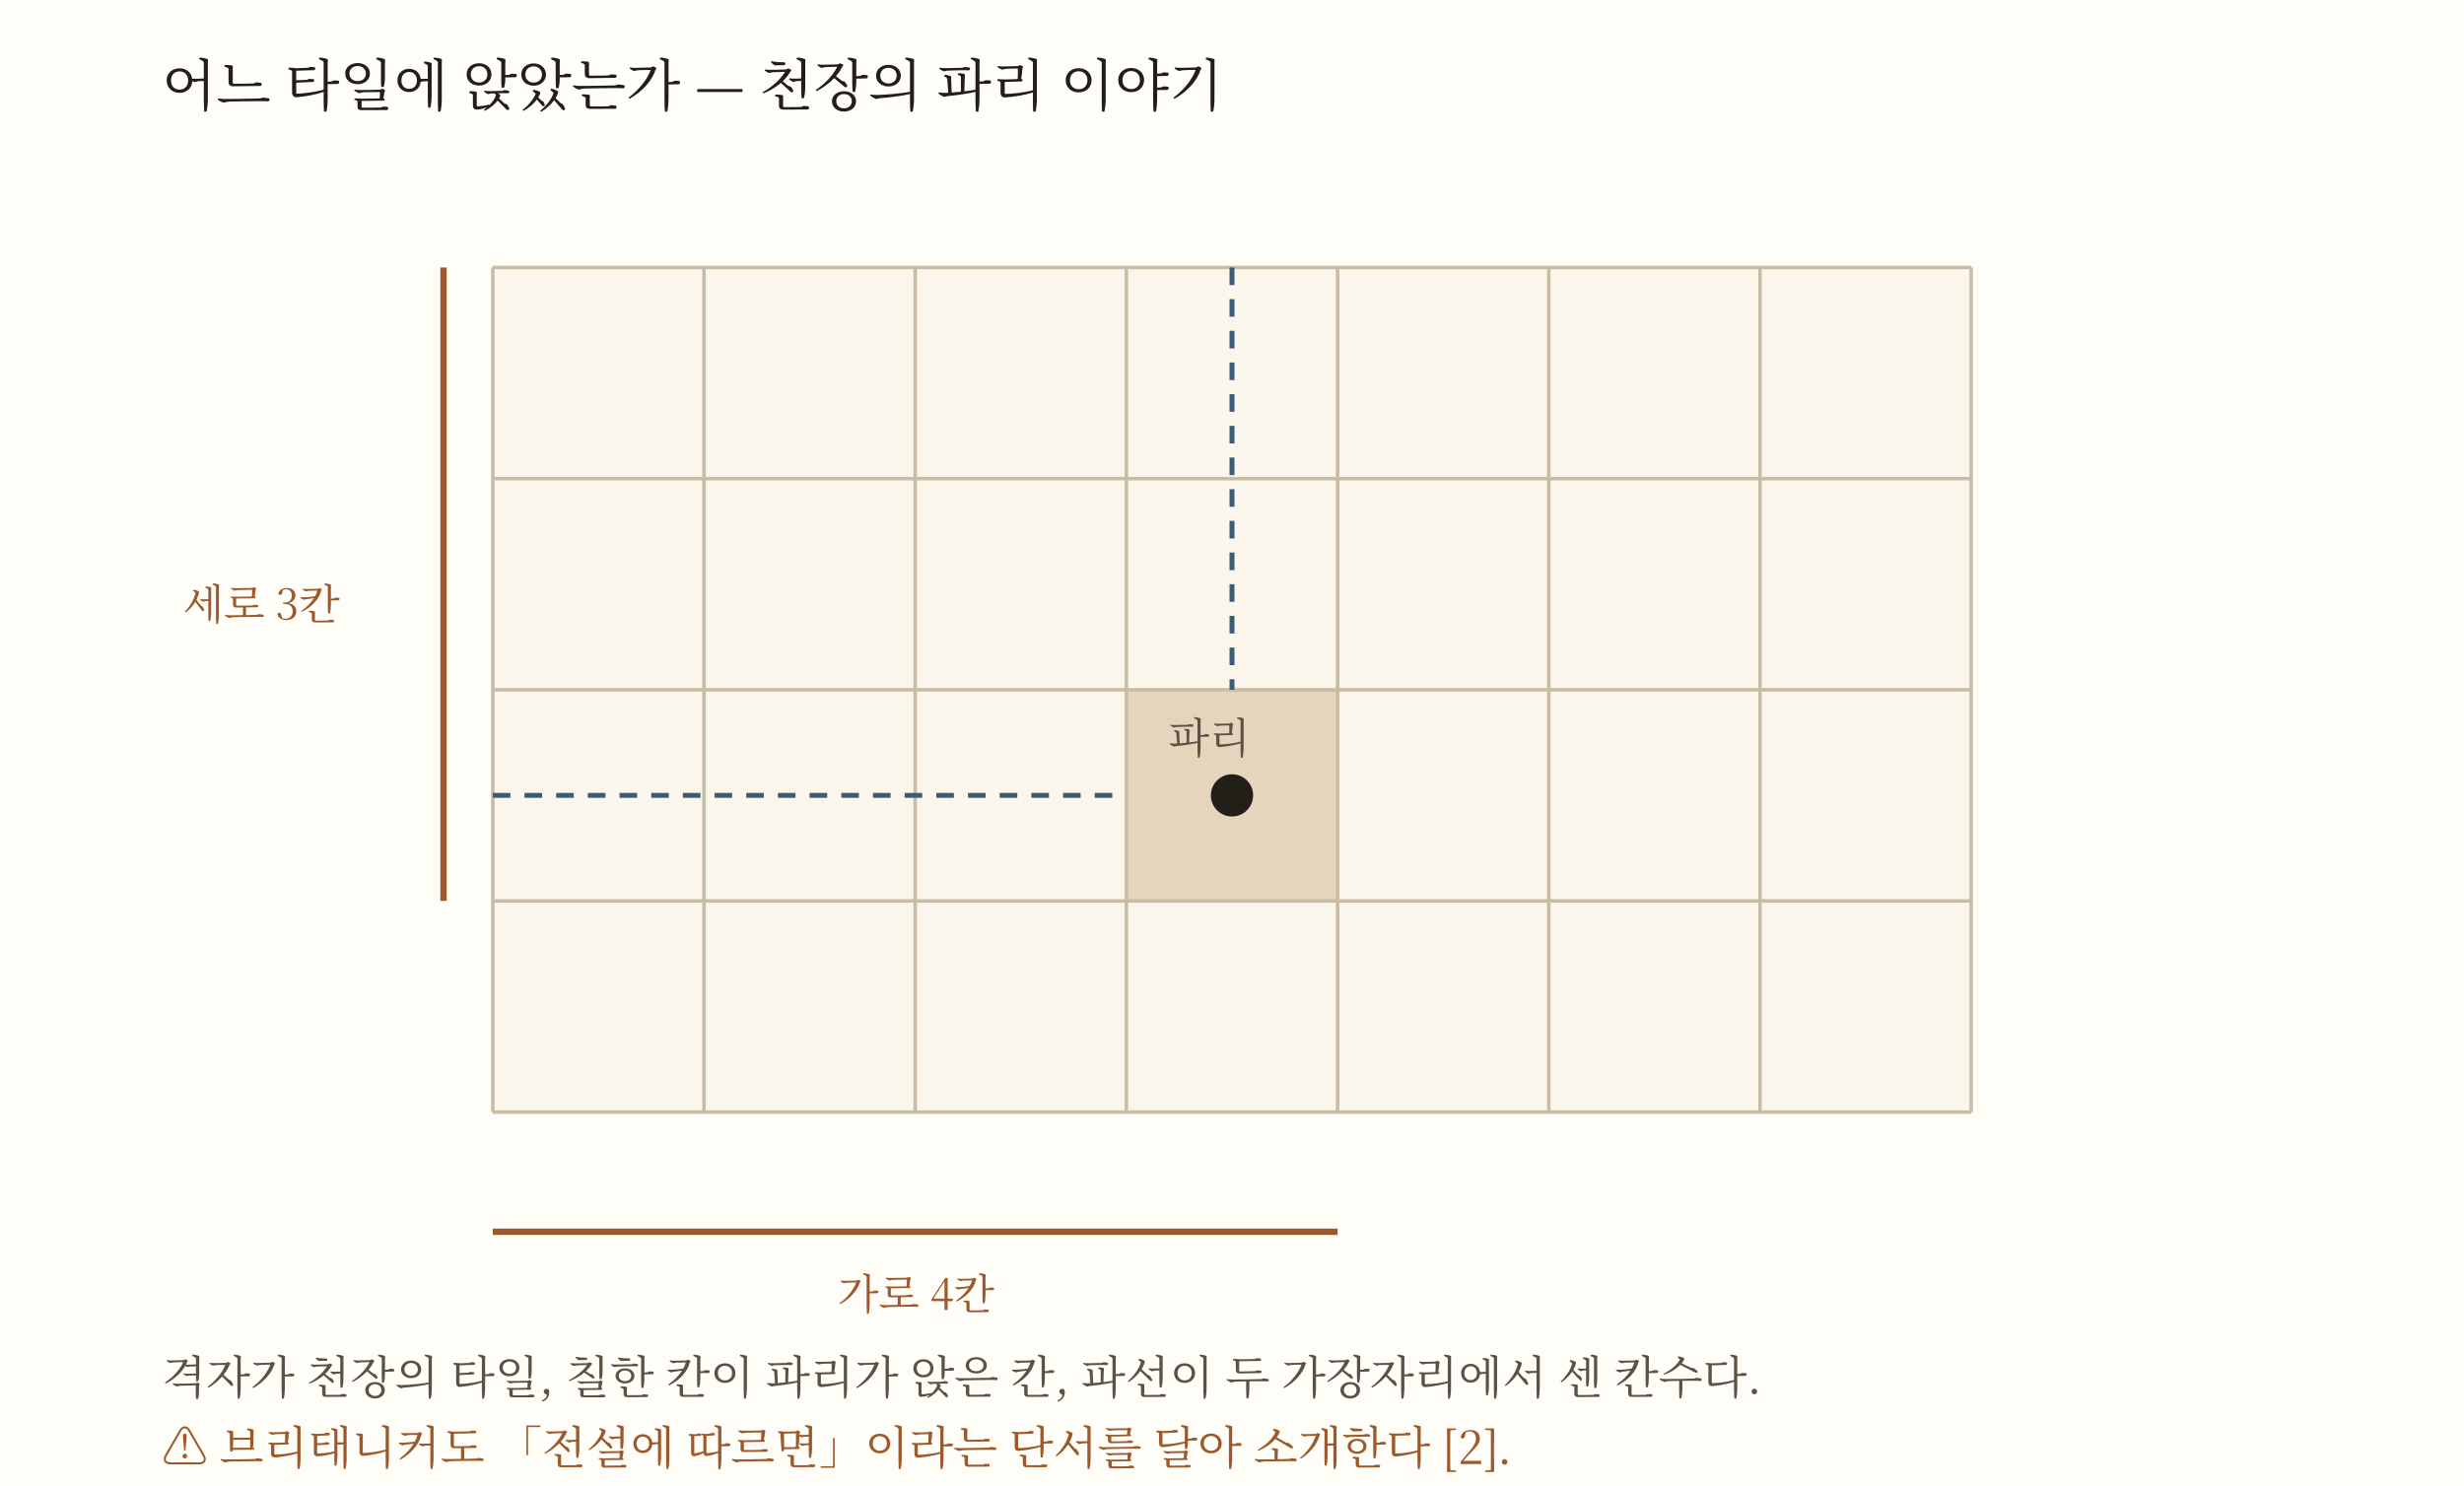
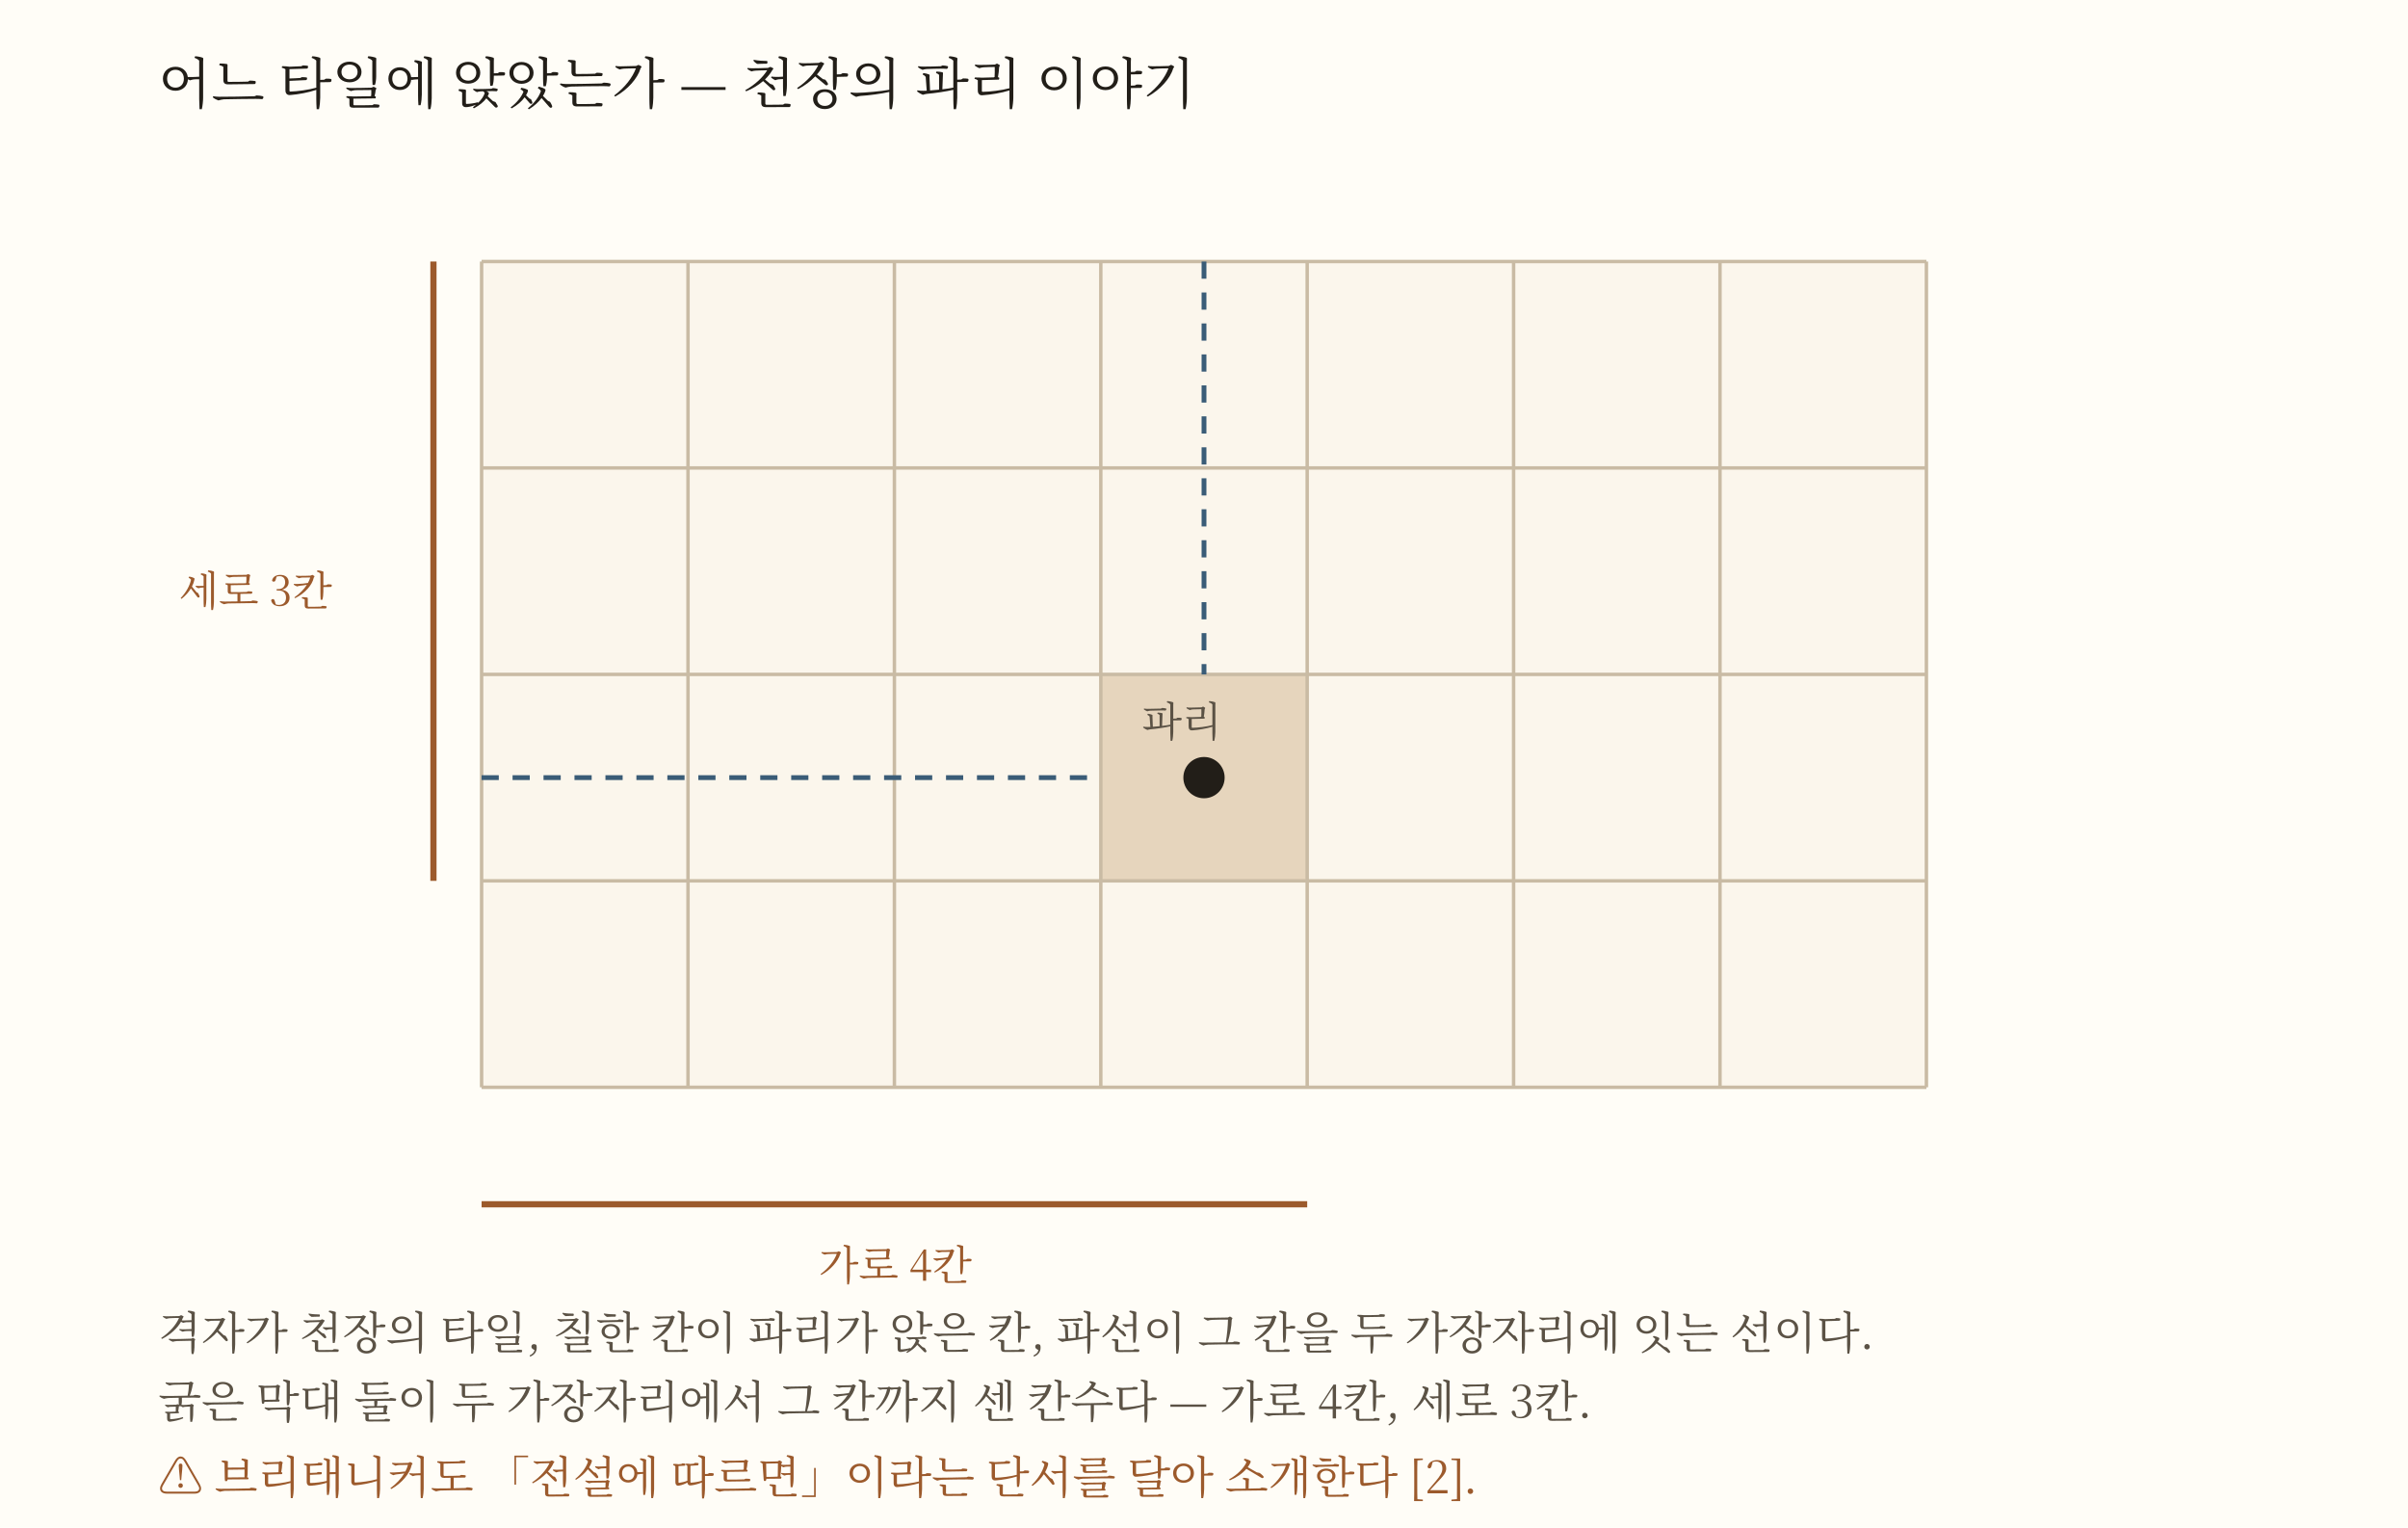
- <svg xmlns="http://www.w3.org/2000/svg" viewBox="0 0 700 422" role="img" aria-label="그림 위쪽에 「어느 타일에 앉았는가 — 천장의 파리 이야기」라는 표제가 있다. 그 아래에 천장의 타일을 나타낸 격자가 있다. 가로로 일곱 칸, 세로로 네 칸이다. 왼쪽에서 넷째, 위에서 셋째 칸이 옅게 칠해져 있고 그 칸 한가운데에 굵은 점이 찍혀 있으며 옆에 파리라고 적혀 있다. 그 칸에서 왼쪽 가장자리까지 가로로 파선이, 위쪽 가장자리까지 세로로 파선이 그어져 있다. 격자 아래에는 가로 4칸이라고 적혀 있고 그 길이만큼 선이 그어져 있으며, 격자 왼쪽에는 세로 3칸이라고 적혀 있고 역시 그 길이만큼 선이 그어져 있다. 그림 아래에는 부호 설명이 있다. 격자가 천장의 타일이고 칠한 칸이 파리가 앉은 칸이며 파선이 두 가장자리에서 센 칸수라는 것이다. 맨 아래에는 단서가 있다. 브리태니커도 이 이야기를 전설에 따르면 이라는 단서를 달아 소개하며, 이 그림은 두 수로 한 자리를 가리키는 일이 무엇인지를 보일 뿐이라는 것이다">
+ <svg xmlns="http://www.w3.org/2000/svg" viewBox="0 0 700 444" role="img" aria-label="그림 위쪽에 「어느 타일에 앉았는가 — 천장의 파리 이야기」라는 표제가 있다. 그 아래에 천장의 타일을 나타낸 격자가 있다. 가로로 일곱 칸, 세로로 네 칸이다. 왼쪽에서 넷째, 위에서 셋째 칸이 옅게 칠해져 있고 그 칸 한가운데에 굵은 점이 찍혀 있으며 그 위에 파리라고 적혀 있다. 그 칸에서 왼쪽 가장자리까지 가로로 파선이, 위쪽 가장자리까지 세로로 파선이 그어져 있다. 격자 아래에는 가로 4칸이라고 적혀 있고 그 길이만큼 선이 그어져 있으며, 격자 왼쪽에는 세로 3칸이라고 적혀 있고 역시 그 길이만큼 선이 그어져 있다. 그림 아래에는 부호 설명이 있다. 격자가 천장의 타일이고 칠한 칸이 파리가 앉은 칸이며 파선이 그 칸을 두 가장자리에 잇는 선이라는 것, 그리고 굵은 막대 둘이 두 가장자리에서 그 칸까지 센 칸수로 가로 4칸 세로 3칸이라는 것이다. 맨 아래에는 단서가 있다. 브리태니커도 이 이야기를 전설에 따르면 이라는 단서를 달아 소개하며, 이 그림은 두 수로 한 자리를 가리키는 일이 무엇인지를 보일 뿐이라는 것이다">
  <style>
    text{font-family:EB Garamond, Georgia, 'Noto Serif KR', 'Noto Serif CJK KR', NanumMyeongjo, Batang, AppleMyungjo, serif;
         font-variant-numeric:lining-nums;font-feature-settings:"lnum" 1;fill:#221E18;}
    .dim{fill:#5B5245;} .blue{fill:#3A5C77;} .sien{fill:#9C5A2C;} .ax{fill:#8A7F6E;}
    .tile{stroke:#C9BBA4;stroke-width:1;}
    .guide{stroke:#3A5C77;stroke-width:1.4;stroke-dasharray:5 4;}
    .meas{stroke:#9C5A2C;stroke-width:1.8;}
  </style>
-   <rect width="700" height="422" fill="#FFFDF7" />
+   <rect width="700" height="444" fill="#FFFDF7" />
  <text x="46" y="30" font-size="16">어느 타일에 앉았는가 — 천장의 파리 이야기</text>
  <rect x="140" y="76" width="420" height="240" fill="#FBF6EC" />
  <rect x="320" y="196" width="60" height="60" fill="#E6D5BD" />
  <line x1="140" y1="76" x2="140" y2="316" class="tile" />
  <line x1="200" y1="76" x2="200" y2="316" class="tile" />
  <line x1="260" y1="76" x2="260" y2="316" class="tile" />
  <line x1="320" y1="76" x2="320" y2="316" class="tile" />
  <line x1="380" y1="76" x2="380" y2="316" class="tile" />
  <line x1="440" y1="76" x2="440" y2="316" class="tile" />
  <line x1="500" y1="76" x2="500" y2="316" class="tile" />
  <line x1="560" y1="76" x2="560" y2="316" class="tile" />
  <line x1="140" y1="76" x2="560" y2="76" class="tile" />
  <line x1="140" y1="136" x2="560" y2="136" class="tile" />
  <line x1="140" y1="196" x2="560" y2="196" class="tile" />
  <line x1="140" y1="256" x2="560" y2="256" class="tile" />
  <line x1="140" y1="316" x2="560" y2="316" class="tile" />
  <line x1="140" y1="226" x2="320" y2="226" class="guide" />
  <line x1="350" y1="76" x2="350" y2="196" class="guide" />
  <circle cx="350" cy="226" r="6" fill="#221E18" />
  <text x="332" y="214" font-size="12" class="dim">파리</text>
  <line x1="126" y1="76" x2="126" y2="256" class="meas" />
  <text x="52" y="176" font-size="12" class="sien">세로 3칸</text>
  <line x1="140" y1="350" x2="380" y2="350" class="meas" />
  <text x="238" y="372" font-size="12" class="sien">가로 4칸</text>
-   <text x="46" y="396" font-size="13" class="dim">격자가 천장의 타일, 칠한 칸이 파리가 앉은 칸, 파선이 두 가장자리에서 센 칸수다.</text>
-   <text x="46" y="416" font-size="13" class="sien">⚠ 브리태니커도 「전설에 따르면」이라는 단서를 달아 소개한다 [2].</text>
+   <text x="46" y="392" font-size="13" class="dim">격자가 천장의 타일, 칠한 칸이 파리가 앉은 칸, 파선이 그 칸을 두 가장자리에 잇는 선이다.</text>
+   <text x="46" y="412" font-size="13" class="dim">굵은 막대 둘이 두 가장자리에서 그 칸까지 센 칸수다 — 가로 4칸, 세로 3칸.</text>
+   <text x="46" y="434" font-size="13" class="sien">⚠ 브리태니커도 「전설에 따르면」이라는 단서를 달아 소개한다 [2].</text>
</svg>
